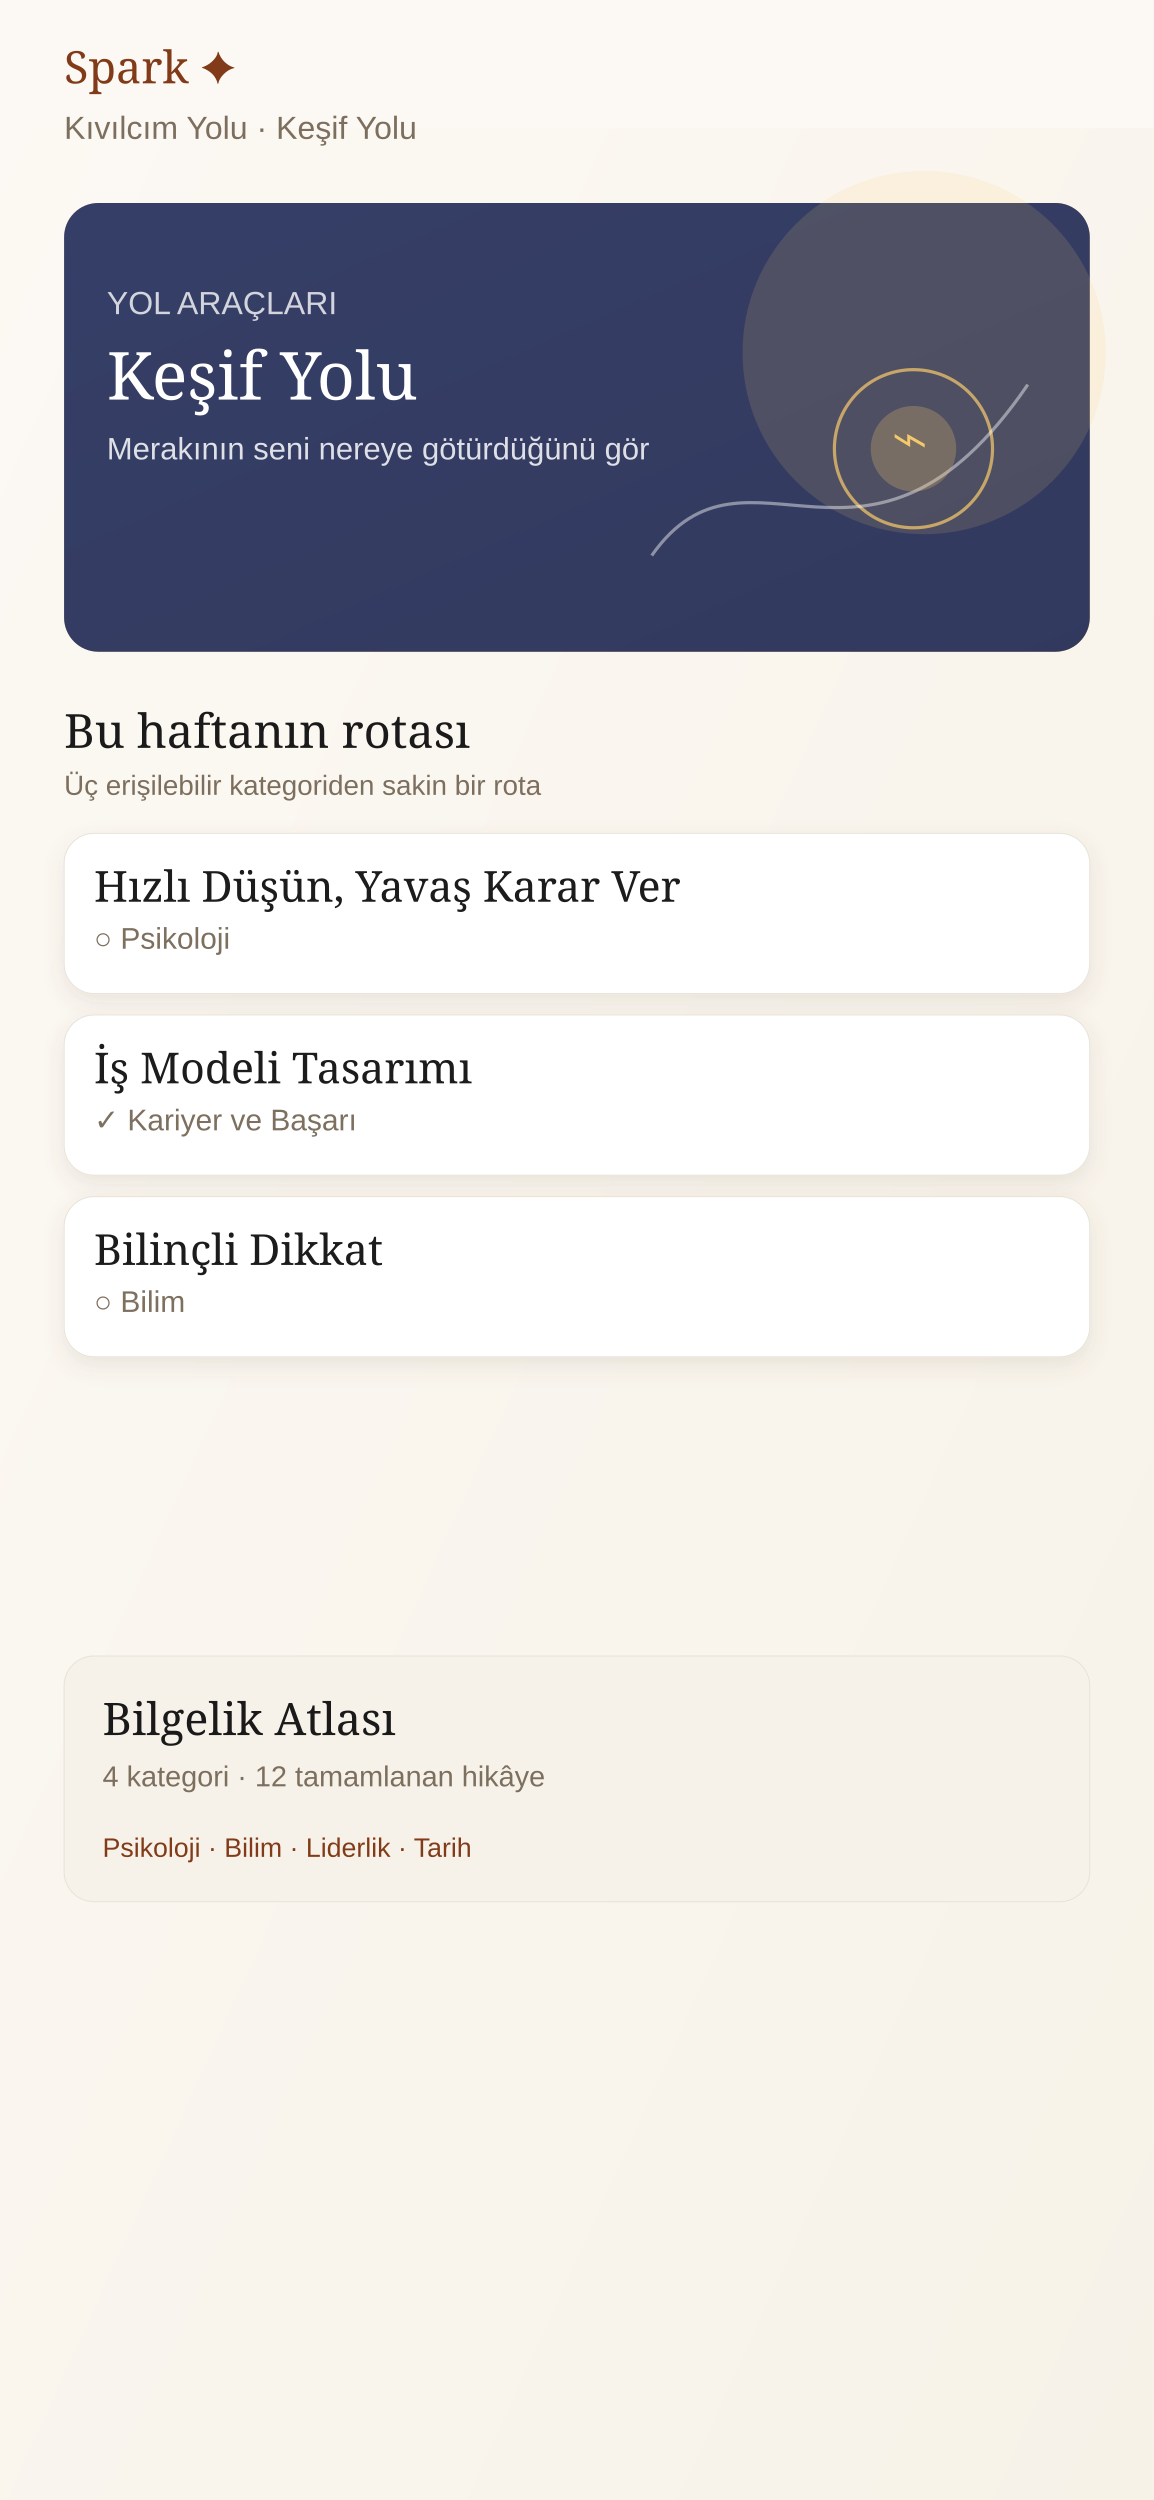
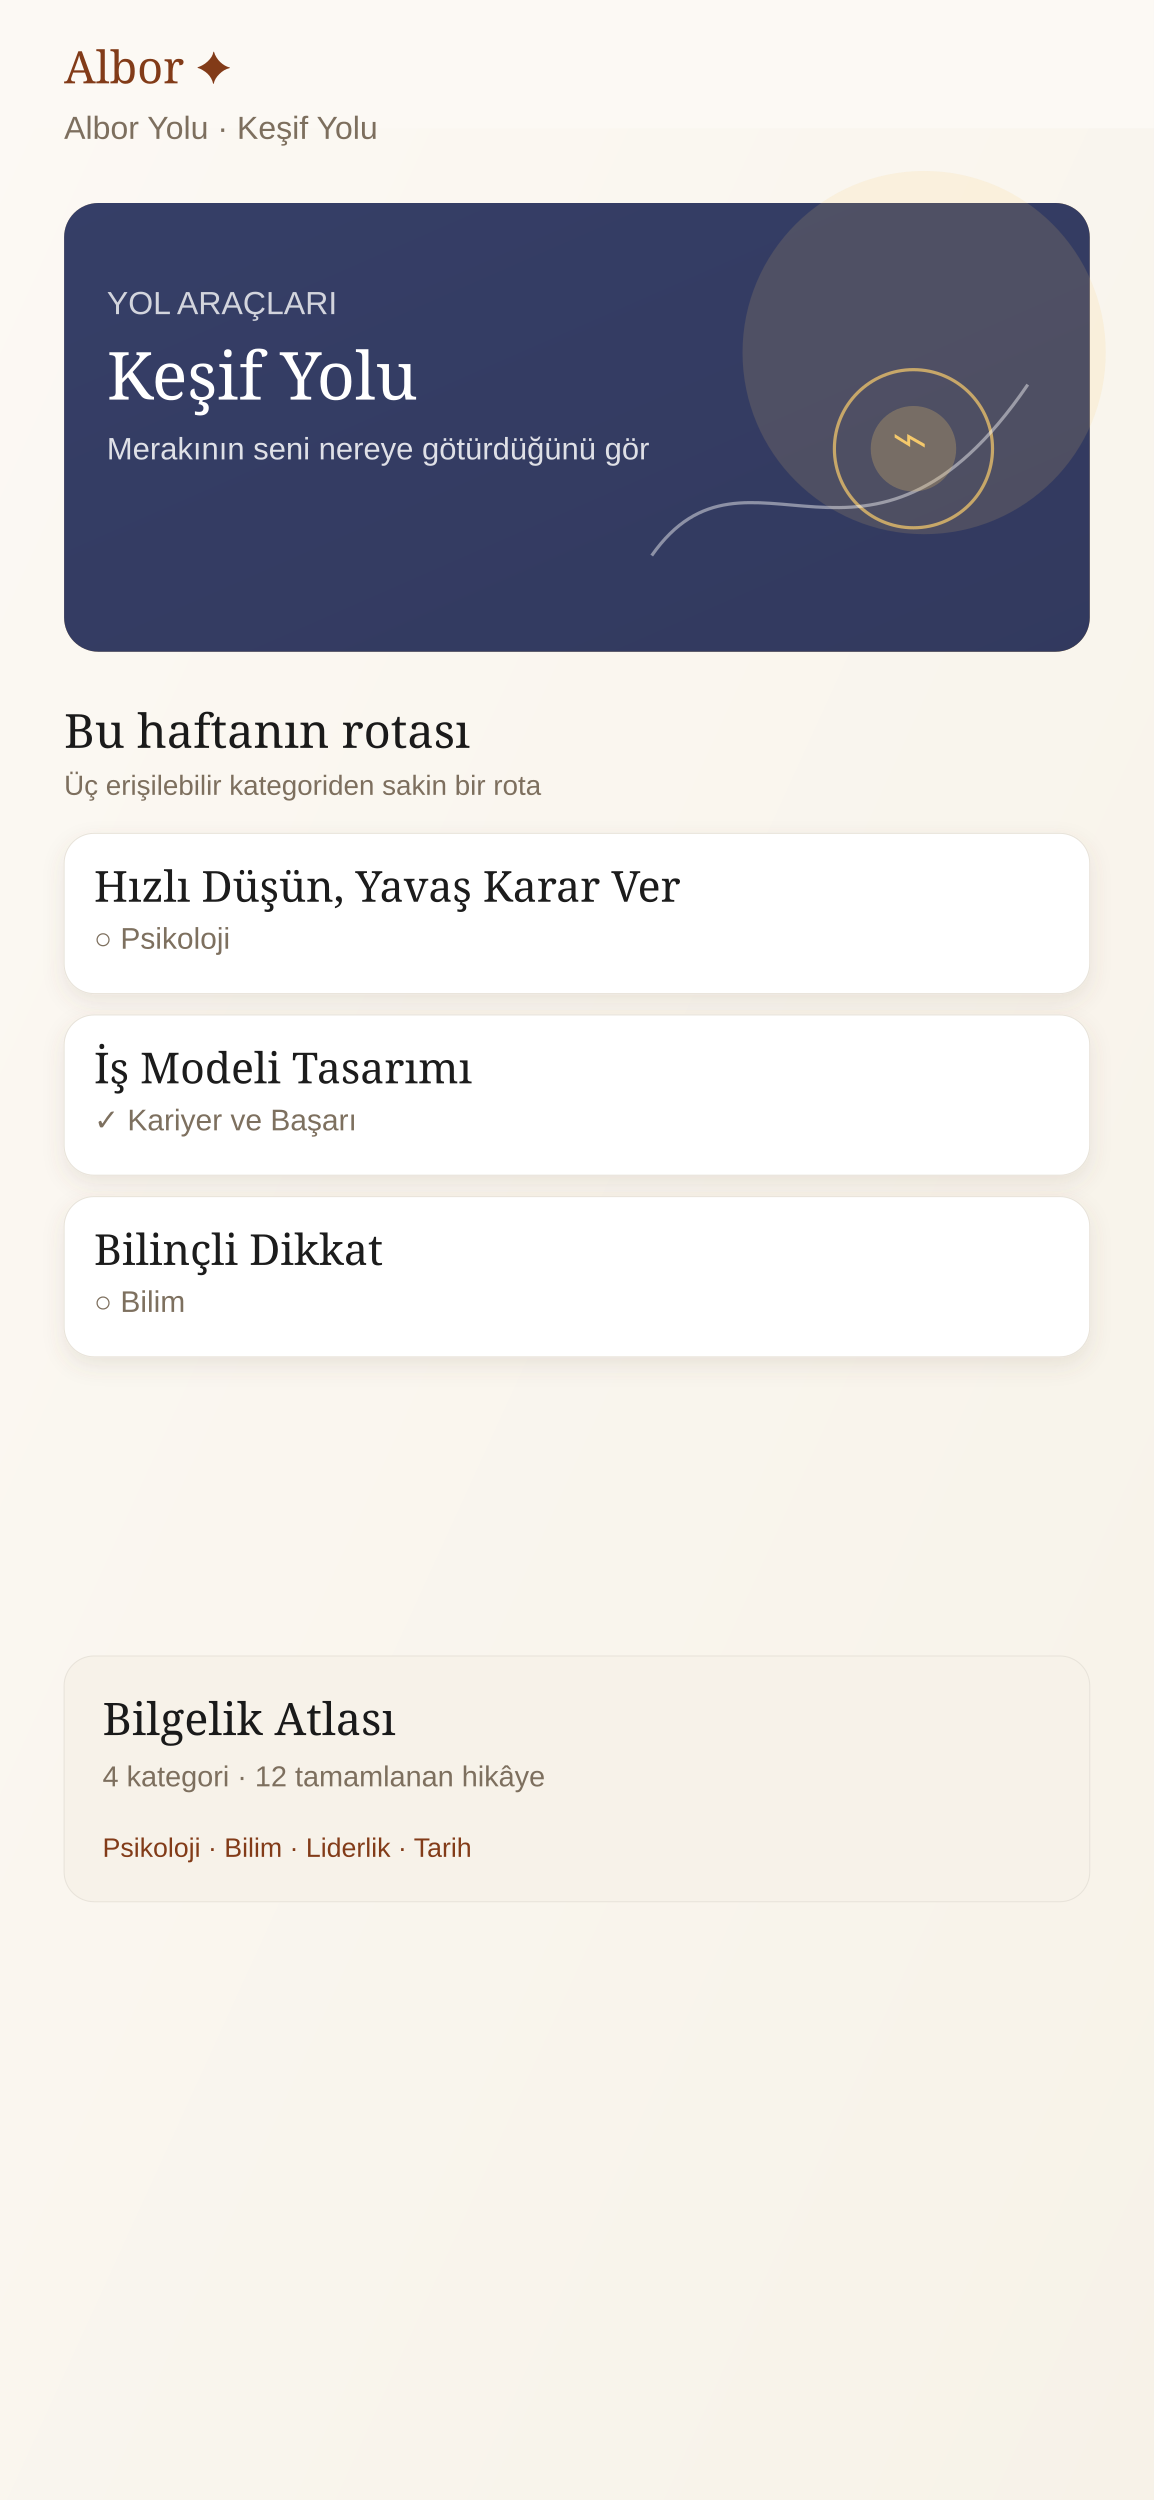
<svg xmlns="http://www.w3.org/2000/svg" width="1080" height="2340" viewBox="0 0 1080 2340">
  <defs>
    <linearGradient id="bg" x1="0" x2="1" y1="0" y2="1">
      <stop offset="0%" stop-color="#fcf9f4" />
      <stop offset="100%" stop-color="#f7f2e8" />
    </linearGradient>
    <linearGradient id="hero" x1="0" x2="1" y1="0" y2="1">
      <stop offset="0%" stop-color="#D8C08F" />
      <stop offset="100%" stop-color="#BE9347" />
    </linearGradient>
    <filter id="shadow" x="-20%" y="-20%" width="140%" height="140%">
      <feDropShadow dx="0" dy="8" stdDeviation="10" flood-opacity="0.12" flood-color="#6e5f4f" />
    </filter>
  </defs>
  <rect width="100%" height="100%" fill="url(#bg)" />
  <rect x="0" y="0" width="100%" height="120" fill="#fcf9f4" />
-   <text x="60" y="78" font-family="Georgia, serif" font-size="42" fill="#823b18">Spark ✦</text>
-   <text x="60" y="130" font-family="Arial, sans-serif" font-size="30" fill="#7D6F5E">Kıvılcım Yolu · Keşif Yolu</text>
+   <text x="60" y="78" font-family="Georgia, serif" font-size="42" fill="#823b18">Albor ✦</text>
+   <text x="60" y="130" font-family="Arial, sans-serif" font-size="30" fill="#7D6F5E">Albor Yolu · Keşif Yolu</text>
  <rect x="60" y="190" rx="32" ry="32" width="960" height="420" fill="url(#hero)" />
  <rect x="60" y="190" rx="32" ry="32" width="960" height="420" fill="#202D62" opacity="0.88" />
  <circle cx="865" cy="330" r="170" fill="#F5C96B" opacity="0.14" />
  <circle cx="855" cy="420" r="74" fill="none" stroke="#F5C96B" stroke-width="3" opacity="0.72" />
  <path d="M610,520 C700,392 812,580 962,360" fill="none" stroke="#ffffff" stroke-width="3" opacity="0.44" />
  <circle cx="855" cy="420" r="40" fill="#F5C96B" opacity="0.25" />
  <text x="100" y="294" font-family="Arial, sans-serif" font-size="30" fill="#fff" opacity="0.78">YOL ARAÇLARI</text>
  <text x="100" y="374" font-family="Georgia, serif" font-size="62" fill="#fff">Keşif Yolu</text>
  <text x="100" y="430" font-family="Arial, sans-serif" font-size="29" fill="#fff" opacity="0.84">Merakının seni nereye götürdüğünü gör</text>
  <text x="836" y="438" font-family="Georgia, serif" font-size="70" fill="#F5C96B">⌁</text>
  <text x="60" y="700" font-family="Georgia, serif" font-size="44" fill="#1A1A1A">Bu haftanın rotası</text>
  <text x="60" y="744" font-family="Arial, sans-serif" font-size="26" fill="#7D6F5E">Üç erişilebilir kategoriden sakin bir rota</text>
  <g filter="url(#shadow)">
    <rect x="60" y="780" rx="28" ry="28" width="960" height="150" fill="#ffffff" stroke="#E8E3DA" />
    <text x="88" y="844" font-family="Georgia, serif" font-size="40" fill="#1A1A1A">Hızlı Düşün, Yavaş Karar Ver</text>
    <text x="88" y="888" font-family="Arial, sans-serif" font-size="28" fill="#7D6F5E">○  Psikoloji</text>
  </g>
  <g filter="url(#shadow)">
    <rect x="60" y="950" rx="28" ry="28" width="960" height="150" fill="#ffffff" stroke="#E8E3DA" />
    <text x="88" y="1014" font-family="Georgia, serif" font-size="40" fill="#1A1A1A">İş Modeli Tasarımı</text>
    <text x="88" y="1058" font-family="Arial, sans-serif" font-size="28" fill="#7D6F5E">✓  Kariyer ve Başarı</text>
  </g>
  <g filter="url(#shadow)">
    <rect x="60" y="1120" rx="28" ry="28" width="960" height="150" fill="#ffffff" stroke="#E8E3DA" />
    <text x="88" y="1184" font-family="Georgia, serif" font-size="40" fill="#1A1A1A">Bilinçli Dikkat</text>
    <text x="88" y="1228" font-family="Arial, sans-serif" font-size="28" fill="#7D6F5E">○  Bilim</text>
  </g>
  <rect x="60" y="1550" rx="28" ry="28" width="960" height="230" fill="#F7F2E9" stroke="#E8E3DA" />
  <text x="96" y="1624" font-family="Georgia, serif" font-size="42" fill="#1A1A1A">Bilgelik Atlası</text>
  <text x="96" y="1672" font-family="Arial, sans-serif" font-size="27" fill="#7D6F5E">4 kategori · 12 tamamlanan hikâye</text>
  <text x="96" y="1738" font-family="Arial, sans-serif" font-size="25" fill="#823b18">Psikoloji  ·  Bilim  ·  Liderlik  ·  Tarih</text>
</svg>
